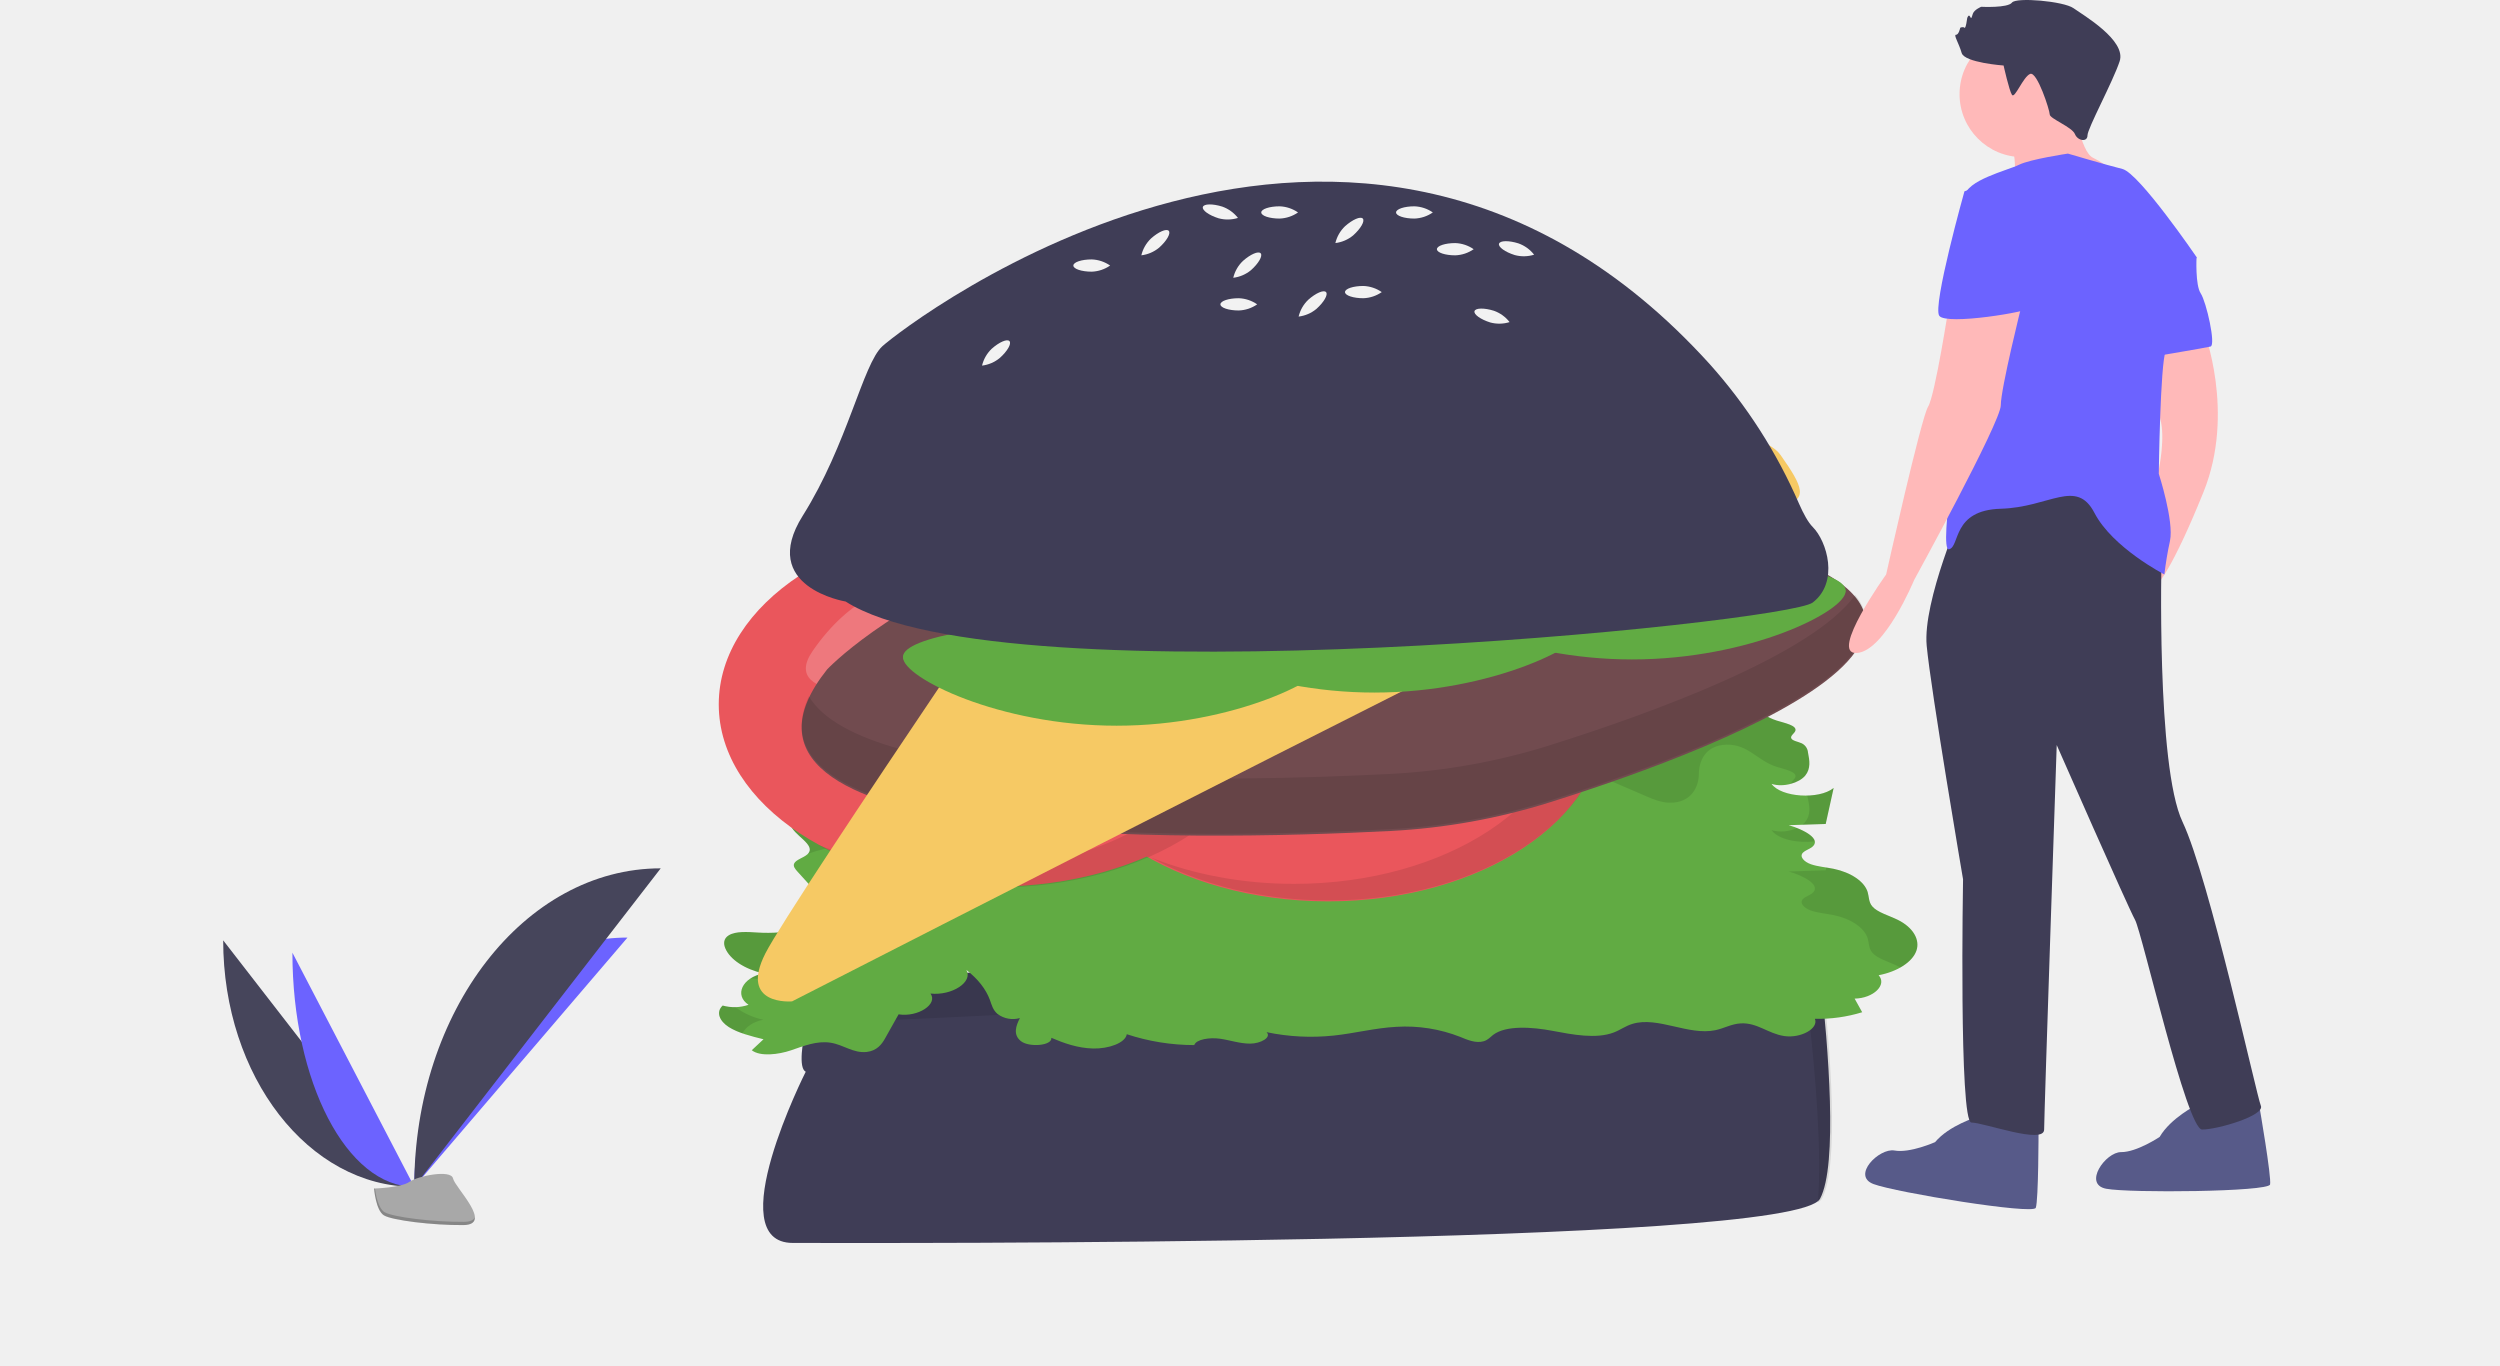
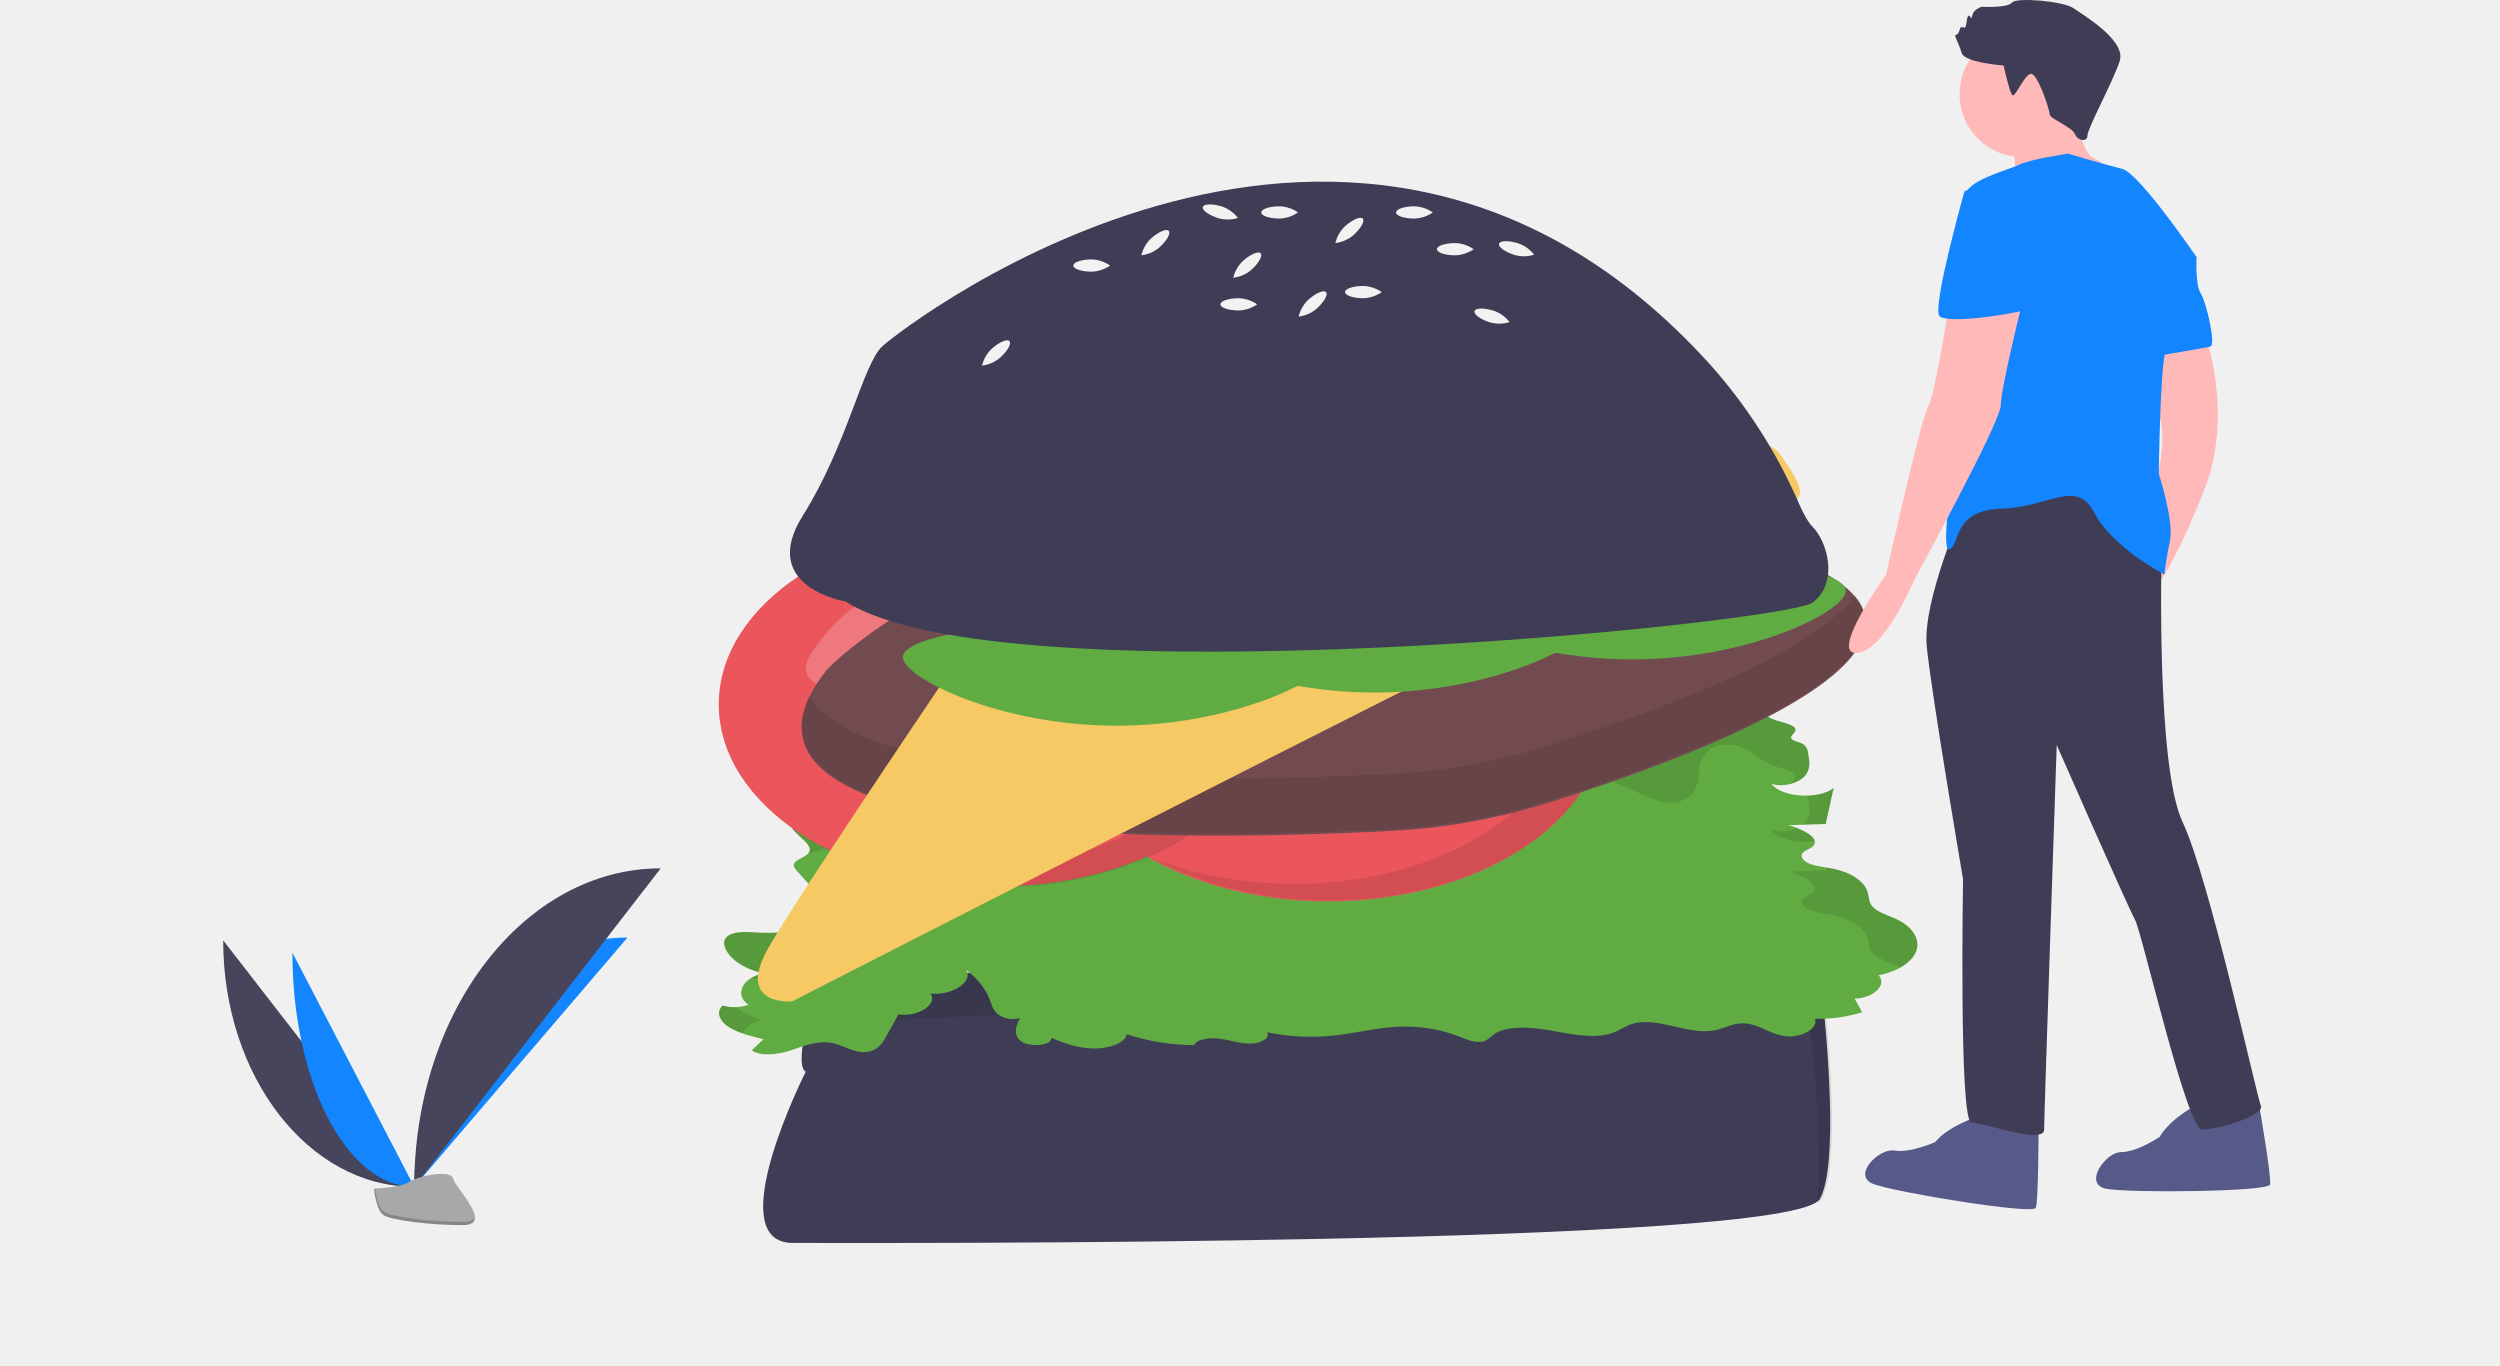
<svg xmlns="http://www.w3.org/2000/svg" id="e6e30d14-284b-46c1-a714-214f05c6d996" data-name="Layer 1" width="1082" height="590.893" viewBox="0 0 1082 590.893">
  <path d="M407.718,618.404s-37.446,74.094-5.577,74.094,433.413,1.593,444.567-19.121c7.815-14.513,3.506-66.178.226-95.813a22.659,22.659,0,0,0-23.776-20.133c-86.843,4.793-411.273,22.557-409.863,20.34,2.788-4.382.797-3.187.797-3.187S401.344,615.217,407.718,618.404Z" transform="translate(-59 -154.5537)" fill="#3f3d56" />
  <path d="M847.73,577.565a22.659,22.659,0,0,0-23.776-20.133c-86.843,4.793-411.273,22.557-409.863,20.34,2.788-4.382.797-3.187.797-3.187s-2.845,9.071-5.175,18.977c.33-.033.577.278-.499,2.171q-.144.641-.283,1.282c12.994,1.284,324.603-15.779,409.446-20.462a22.659,22.659,0,0,1,23.776,20.133c2.439,22.033,5.445,56.24,3.615,78.306a4.763,4.763,0,0,0,1.736-1.614C855.319,658.865,851.011,607.2,847.73,577.565Z" transform="translate(-59 -154.5537)" opacity="0.1" />
  <path d="M452.35,507.362c-4.151-1.272-9.404-2.915-8.931-5.594.252-1.423,2.156-2.534,3.536-3.727,2.66-2.3,3.377-5.54.52-7.762s-9.739-2.519-12.26-.168c-1.297,1.209-1.219,2.726-1.888,4.092-2.089,4.261-10.539,6.132-17.718,7.788s-15.211,4.736-14.536,9.144c.736,4.809,11.811,9.075,7.355,13.176-1.616,1.487-5.015,2.317-5.738,4.018-.509,1.197.513,2.414,1.506,3.507l7.052,7.77c2.806,3.091,5.697,6.455,4.757,9.896-1.863,6.82-17.003,9.43-29.003,8.663-4.395-.281-9.56-.665-12.579,1.182-2.327,1.423-2.323,3.64-1.55,5.537,1.991,4.883,8.36,9.112,16.511,10.963-9.136,1.802-12.724,9.4-6.416,13.586a18.772,18.772,0,0,1-11.187.321c-3.12,2.872-1.286,6.813,2.671,9.326s9.562,3.926,14.99,5.268l-5.079,4.749c3.676,2.871,11.614,1.859,16.967.044s11.161-4.251,17.159-3.301c5.625.89,9.879,4.642,15.606,4,4.438-.498,6.551-3.35,7.933-5.812l5.878-10.466c8.368,1.309,17.166-4.424,13.805-8.997,9.364,1.006,18.58-5.075,15.506-10.231,4.987,3.846,8.498,8.314,10.215,13.0.768,2.094,1.235,4.307,3.325,6.081a11.045,11.045,0,0,0,9.662,1.748c-1.707,3.311-3.09,7.173.418,9.983s13.634,2.013,13.187-1.43c5.351,2.299,11.347,4.46,18.034,4.632s14.006-2.373,14.614-6.184a93.428,93.428,0,0,0,29.206,4.701c.844-2.55,6.739-3.375,11.147-2.752s8.496,2.121,13.036,2.123,9.423-2.73,7.099-4.96a93.847,93.847,0,0,0,29.088,1.468c9.163-.973,17.846-3.285,27.125-3.783a64.787,64.787,0,0,1,27.613,4.361c3.042,1.275,6.822,2.881,10.164,1.88,1.895-.567,2.817-1.793,4.105-2.77,5.542-4.205,16.875-3.398,25.618-1.745s18.914,3.643,26.575.721c2.891-1.102,5.021-2.806,8.095-3.731,11.015-3.315,24.199,5.18,35.89,2.736,3.807-.796,6.896-2.7,10.929-2.935,7.153-.417,11.88,4.432,18.836,5.474,7.217,1.082,15.04-3.309,13.279-7.454a64.783,64.783,0,0,0,20.483-2.847l-3.276-5.897c8.164-.132,14.169-5.984,10.387-10.122,8.187-1.559,14.66-5.755,16.342-10.593s-1.491-10.131-8.011-13.362c-3.848-1.907-8.902-3.248-11.102-5.873-1.584-1.891-1.353-4.091-1.97-6.158-1.349-4.524-7.194-8.518-14.745-10.076-3.279-.676-6.868-.933-9.837-1.978s-5.114-3.307-3.4-5.043c.907-.919,2.654-1.46,3.783-2.294,4.58-3.382-3.273-7.663-9.977-9.562l16.01-.524,3.438-15.587c-6.334,5.152-22.765,4.068-26.881-1.773,5.143,1.688,12.041-.47,14.555-3.54s1.896-6.641,1.225-10.009a4.857,4.857,0,0,0-2.668-3.975c-1.567-.746-4.064-1.058-4.578-2.186-.524-1.151,1.503-2.169,1.803-3.347.577-2.26-4.617-3.256-8.125-4.349-8.277-2.579-12.284-9.825-21.701-9.59-9.344.234-11.955,7.368-11.962,12.715s-3.168,12.497-12.52,12.399c-3.734-.039-6.99-1.382-9.971-2.667l-26.782-11.551a64.132,64.132,0,0,0-10.999-3.943c-5.402-1.261-11.37-1.41-17.2-1.542l-37.466-.851a17.452,17.452,0,0,0-5.683.489c-1.968.658-2.924,1.952-4.11,3.065-5.217,4.898-17.482,6.817-26.334,4.119-2.347-.715-4.45-1.701-6.937-2.24-7.834-1.698-16.054,1.443-24.193,2.578-13.342,1.86-29.923-1.342-39.541,4.262-3.207,1.868-4.908,4.423-7.88,6.414s-8.334,3.341-12.082,1.838c.471,3.654.899,7.467-1.574,10.847s-8.818,6.139-15.052,5.286c-3.308-.874-3.047-3.655-1.483-5.537s3.964-3.805,3.184-5.84c-.774-2.019-4.315-3.193-6.963-4.601s-4.414-4.075-1.602-5.374c-1.895-2.436-8.707-2.139-11.704-.096s-3.296,4.919-3.623,7.579-1.039,5.572-4.511,7.352c-5.917,3.033-17.276,1.459-21.2,5.41-1.247,1.255-1.32,2.769-2.033,4.153-3.183,6.179-16.926,7.779-28.16,8.284a13.783,13.783,0,0,0-.156,3.899C461.538,511.601,455.135,508.216,452.35,507.362Z" transform="translate(-59 -154.5537)" fill="#61ab43" />
  <path d="M841.5,500.304c.671,3.368,1.289,6.939-1.225,10.009a7.684,7.684,0,0,1-1.258,1.191q5.074-.166,10.147-.332,1.719-7.794,3.438-15.587c-2.624,2.134-6.981,3.195-11.478,3.294A10.001,10.001,0,0,1,841.5,500.304Z" transform="translate(-59 -154.5537)" opacity="0.1" />
  <path d="M844.455,518.664c-.4-2.107-3.874-4.245-7.763-5.774a15.806,15.806,0,0,1-10.973.963C828.558,517.882,837.254,519.646,844.455,518.664Z" transform="translate(-59 -154.5537)" opacity="0.1" />
  <path d="M849.426,530.021q-.132.596-.263,1.192-8.005.262-16.01.524c6.704,1.899,14.557,6.179,9.977,9.562-1.13.834-2.876,1.375-3.783,2.294-1.714,1.736.431,3.998,3.4,5.043s6.558,1.302,9.837,1.978c7.551,1.557,13.396,5.552,14.745,10.076.616,2.067.385,4.267,1.97,6.158,2.2,2.626,7.254,3.967,11.102,5.873.371.184.727.376,1.076.573,3.479-1.968,5.98-4.505,6.935-7.251,1.683-4.838-1.491-10.131-8.011-13.362-3.848-1.907-8.902-3.248-11.102-5.873-1.584-1.891-1.353-4.091-1.97-6.158-1.349-4.524-7.194-8.518-14.745-10.076C851.553,530.36,850.49,530.189,849.426,530.021Z" transform="translate(-59 -154.5537)" opacity="0.1" />
  <path d="M380.378,601.8c1.246-2.653,4.429-5.01,9.005-5.912a30.464,30.464,0,0,1-12.064-5.442,18.223,18.223,0,0,1-5.539-.693c-3.12,2.872-1.286,6.813,2.671,9.326A28.735,28.735,0,0,0,380.378,601.8Z" transform="translate(-59 -154.5537)" opacity="0.1" />
  <path d="M408.618,524.115a53.272,53.272,0,0,1,6.991-2.083c7.179-1.655,15.629-3.526,17.718-7.788.67-1.366.591-2.883,1.888-4.092,2.521-2.351,9.403-2.054,12.26.168s2.14,5.462-.52,7.762c-1.38,1.193-3.284,2.304-3.536,3.727-.473,2.679,4.78,4.321,8.931,5.594a17.651,17.651,0,0,1,5.405,2.851c.035-.284.069-.568.096-.849,11.233-.504,24.976-2.104,28.16-8.284.713-1.384.787-2.898,2.033-4.153,3.924-3.951,15.283-2.377,21.2-5.41,3.472-1.78,4.184-4.693,4.511-7.352s.626-5.536,3.623-7.579c2.996-2.043,9.808-2.34,11.704.096-2.812,1.299-1.046,3.967,1.602,5.374s6.189,2.582,6.963,4.601c.78,2.035-1.62,3.958-3.184,5.84s-1.825,4.662,1.483,5.537c6.233.852,12.578-1.906,15.052-5.286s2.045-7.193,1.574-10.847c3.748,1.504,9.11.153,12.082-1.838s4.673-4.546,7.88-6.414c9.619-5.604,26.199-2.402,39.541-4.262,8.139-1.135,16.359-4.276,24.193-2.578,2.487.539,4.59,1.525,6.937,2.24,8.852,2.698,21.118.779,26.334-4.119,1.185-1.113,2.142-2.408,4.11-3.065a17.451,17.451,0,0,1,5.683-.489q18.733.426,37.466.851c5.83.132,11.798.281,17.2,1.542a64.135,64.135,0,0,1,10.999,3.943q13.391,5.775,26.782,11.551c2.981,1.286,6.237,2.628,9.971,2.667,9.351.098,12.513-7.053,12.52-12.4s2.618-12.481,11.962-12.715c9.417-.236,13.425,7.011,21.702,9.59,3.508,1.093,8.703,2.089,8.125,4.349-.268,1.049-1.901,1.971-1.885,2.974a12.328,12.328,0,0,0,6.102-3.498c2.514-3.07,1.896-6.641,1.225-10.009a4.857,4.857,0,0,0-2.668-3.975c-1.567-.746-4.064-1.058-4.578-2.186-.524-1.151,1.503-2.169,1.803-3.347.577-2.26-4.617-3.256-8.125-4.349-8.277-2.579-12.284-9.825-21.702-9.59-9.344.234-11.955,7.368-11.962,12.714s-3.168,12.497-12.52,12.399c-3.734-.039-6.99-1.382-9.971-2.667q-13.391-5.775-26.782-11.551a64.139,64.139,0,0,0-10.999-3.943c-5.402-1.261-11.37-1.41-17.2-1.542q-18.733-.426-37.466-.851a17.452,17.452,0,0,0-5.683.489c-1.968.658-2.924,1.952-4.11,3.065-5.217,4.898-17.482,6.817-26.334,4.119-2.347-.715-4.45-1.701-6.937-2.24-7.834-1.698-16.054,1.443-24.193,2.578-13.342,1.86-29.923-1.342-39.541,4.262-3.207,1.868-4.908,4.423-7.88,6.414s-8.334,3.341-12.082,1.838c.471,3.654.9,7.467-1.574,10.847s-8.818,6.139-15.052,5.286c-3.308-.874-3.047-3.655-1.483-5.537s3.964-3.805,3.184-5.84c-.774-2.019-4.315-3.193-6.963-4.601s-4.414-4.075-1.602-5.374c-1.895-2.436-8.707-2.139-11.704-.096-2.997,2.043-3.296,4.919-3.623,7.579s-1.039,5.572-4.511,7.352c-5.917,3.033-17.276,1.459-21.2,5.41-1.247,1.255-1.32,2.769-2.033,4.153-3.183,6.179-16.926,7.779-28.16,8.284-.027.281-.062.565-.096.849a17.651,17.651,0,0,0-5.405-2.851c-4.151-1.272-9.404-2.915-8.931-5.594.252-1.423,2.156-2.534,3.536-3.727,2.66-2.3,3.377-5.54.52-7.762s-9.739-2.519-12.26-.168c-1.297,1.209-1.219,2.726-1.888,4.092-2.089,4.261-10.539,6.132-17.718,7.788s-15.211,4.736-14.536,9.144C401.797,515.868,412.522,520.075,408.618,524.115Z" transform="translate(-59 -154.5537)" opacity="0.1" />
  <path d="M389.383,575.847a15.738,15.738,0,0,0-5.557,2.175c1.075.047,2.146.118,3.175.183,12.0.766,27.14-1.843,29.003-8.663.94-3.441-1.951-6.805-4.757-9.896q-1.692-1.864-3.383-3.728c-5.871,1.995-13.894,2.691-20.863,2.246-4.394-.281-9.56-.665-12.579,1.182-2.327,1.423-2.323,3.64-1.55,5.537C374.863,569.767,381.232,573.996,389.383,575.847Z" transform="translate(-59 -154.5537)" opacity="0.1" />
  <ellipse cx="574.788" cy="311.232" rx="119.507" ry="78.875" fill="#ea565c" />
  <path d="M593.156,460.209s-54.177,5.577-38.242-17.528,35.852-31.072,45.413-24.698,13.544,23.901,11.951,23.901-24.698-13.544-32.665-3.187S593.156,460.209,593.156,460.209Z" transform="translate(-59 -154.5537)" fill="#fff" opacity="0.2" />
  <path d="M640.098,462.467s44.738,31.06,17.598,38.21-47.442.221-50.544-10.843,5.293-26.957,6.502-25.919,9.916,26.365,22.708,23.696S640.098,462.467,640.098,462.467Z" transform="translate(-59 -154.5537)" fill="#fff" opacity="0.2" />
  <path d="M650.543,443.002s3.531-54.348,23.656-34.786,24.662,40.529,16.784,48.894-25.825,9.371-25.559,7.8,17.471-22.095,8.587-31.677S650.543,443.002,650.543,443.002Z" transform="translate(-59 -154.5537)" fill="#fff" opacity="0.2" />
  <ellipse cx="430.583" cy="304.858" rx="119.507" ry="78.875" fill="#ea565c" />
  <path d="M448.95,453.835s-54.177,5.577-38.242-17.528,35.852-31.072,45.413-24.698,13.544,23.901,11.951,23.901-24.698-13.544-32.665-3.187S448.95,453.835,448.95,453.835Z" transform="translate(-59 -154.5537)" fill="#fff" opacity="0.2" />
  <path d="M495.893,456.093s44.738,31.06,17.598,38.21-47.442.221-50.544-10.843,5.293-26.957,6.502-25.919,9.916,26.365,22.708,23.696S495.893,456.093,495.893,456.093Z" transform="translate(-59 -154.5537)" fill="#fff" opacity="0.2" />
  <path d="M506.337,436.628s3.531-54.348,23.656-34.786,24.662,40.529,16.784,48.894-25.825,9.371-25.559,7.8,17.471-22.095,8.587-31.677S506.337,436.628,506.337,436.628Z" transform="translate(-59 -154.5537)" fill="#fff" opacity="0.2" />
  <path d="M551.775,392.286c26.031,14.469,42.576,36.134,42.576,60.354,0,43.561-53.505,78.875-119.507,78.875-22.616,0-43.763-4.147-61.794-11.351,20.789,11.555,47.625,18.521,76.932,18.521,66.002,0,119.507-35.313,119.507-78.875C609.488,431.175,586.367,406.106,551.775,392.286Z" transform="translate(-59 -154.5537)" opacity="0.1" />
  <path d="M695.981,397.863c26.031,14.469,42.576,36.134,42.576,60.354,0,43.561-53.505,78.875-119.507,78.875-22.616,0-43.763-4.147-61.794-11.351,20.789,11.555,47.625,18.521,76.932,18.521,66.002,0,119.507-35.313,119.507-78.875C753.694,436.752,730.572,411.683,695.981,397.863Z" transform="translate(-59 -154.5537)" opacity="0.1" />
  <path d="M416.955,444.302s102.776-109.947,354.538-64.534c199.02,35.899,35.591,97.687-41.618,122a277.396,277.396,0,0,1-69.058,12.434C573.714,518.687,354.625,522.697,416.955,444.302Z" transform="translate(-59 -154.5537)" fill="#714b4f" />
  <path d="M729.875,477.07A277.394,277.394,0,0,1,660.817,489.503c-70.562,3.634-227.736,6.953-251.75-33.596-30.322,65.54,169.523,61.732,251.75,57.497a277.394,277.394,0,0,0,69.058-12.434c56.593-17.821,159.502-55.776,132.052-88.912C843.446,438.064,773.132,463.449,729.875,477.07Z" transform="translate(-59 -154.5537)" opacity="0.1" />
  <line x1="577.45" y1="225.612" x2="605.335" y2="280.586" fill="none" stroke="#000" stroke-miterlimit="10" stroke-width="2" opacity="0.1" />
  <line x1="491.405" y1="245.53" x2="515.306" y2="291.74" fill="none" stroke="#000" stroke-miterlimit="10" stroke-width="2" opacity="0.1" />
  <line x1="627.643" y1="225.612" x2="665.089" y2="280.586" fill="none" stroke="#000" stroke-miterlimit="10" stroke-width="2" opacity="0.1" />
  <line x1="491.405" y1="296.52" x2="742.37" y2="264.651" fill="none" stroke="#000" stroke-miterlimit="10" stroke-width="2" opacity="0.1" />
  <line x1="732.809" y1="235.97" x2="750.337" y2="260.668" fill="none" stroke="#000" stroke-miterlimit="10" stroke-width="2" opacity="0.1" />
  <line x1="442.009" y1="264.651" x2="453.163" y2="287.756" fill="none" stroke="#000" stroke-miterlimit="10" stroke-width="2" opacity="0.1" />
  <path d="M538.471,344.356s229.182-1.037,231.285-3.111,50.462-3.172,59.924,10.307,12.616,19.7,0,21.774-427.877,214.625-427.877,214.625-23.128,2.074-11.564-20.737S538.471,344.356,538.471,344.356Z" transform="translate(-59 -154.5537)" fill="#f6c964" />
  <path d="M634.688,439.161c0,8.58-41.377,29.478-92.419,29.478s-92.419-20.898-92.419-29.478S491.227,427.211,542.269,427.211,634.688,430.581,634.688,439.161Z" transform="translate(-59 -154.5537)" fill="#61ab43" />
  <ellipse cx="483.269" cy="284.209" rx="92.419" ry="15.536" fill="#61ab43" />
  <path d="M746.228,424.82c0,8.58-41.377,29.478-92.419,29.478s-92.419-20.898-92.419-29.478,41.377-11.951,92.419-11.951S746.228,416.24,746.228,424.82Z" transform="translate(-59 -154.5537)" fill="#61ab43" />
  <ellipse cx="594.809" cy="269.868" rx="92.419" ry="15.536" fill="#61ab43" />
  <path d="M857.768,410.48c0,8.58-41.377,29.478-92.419,29.478s-92.419-20.898-92.419-29.478,41.377-11.951,92.419-11.951S857.768,401.899,857.768,410.48Z" transform="translate(-59 -154.5537)" fill="#61ab43" />
  <ellipse cx="706.349" cy="255.528" rx="92.419" ry="15.536" fill="#61ab43" />
  <path d="M424.988,414.893s-38.01-6.188-18.563-37.126,25.988-65.62,34.474-73.369c9.488-8.663,205.313-160.543,357.87,7.521A224.216,224.216,0,0,1,837.674,372.67c1.845,4.2,3.88,7.97,5.869,9.959,6.188,6.188,11.491,23.867,0,32.707S493.495,458.649,424.988,414.893Z" transform="translate(-59 -154.5537)" fill="#3f3d56" />
  <path d="M603.106,286.277a14.87,14.87,0,0,1-7.956,2.652c-4.394,0-7.956-1.187-7.956-2.652s3.562-2.652,7.956-2.652A14.869,14.869,0,0,1,603.106,286.277Z" transform="translate(-59 -154.5537)" fill="#f2f2f2" />
  <path d="M539.461,269.482a14.87,14.87,0,0,1-7.956,2.652c-4.394,0-7.956-1.187-7.956-2.652s3.562-2.652,7.956-2.652A14.87,14.87,0,0,1,539.461,269.482Z" transform="translate(-59 -154.5537)" fill="#f2f2f2" />
  <path d="M712.354,293.956a14.87,14.87,0,0,1-8.385.156c-4.193-1.312-7.238-3.508-6.801-4.906s4.191-1.467,8.385-.156A14.87,14.87,0,0,1,712.354,293.956Z" transform="translate(-59 -154.5537)" fill="#f2f2f2" />
  <path d="M594.787,248.874a14.87,14.87,0,0,1-8.385.156c-4.193-1.312-7.238-3.508-6.801-4.906s4.191-1.467,8.385-.156A14.87,14.87,0,0,1,594.787,248.874Z" transform="translate(-59 -154.5537)" fill="#f2f2f2" />
  <path d="M722.961,264.786a14.87,14.87,0,0,1-8.385.156c-4.193-1.312-7.238-3.508-6.801-4.906s4.191-1.467,8.385-.156A14.87,14.87,0,0,1,722.961,264.786Z" transform="translate(-59 -154.5537)" fill="#f2f2f2" />
  <path d="M696.805,262.41a14.87,14.87,0,0,1-7.956,2.652c-4.394,0-7.956-1.187-7.956-2.652s3.562-2.652,7.956-2.652A14.87,14.87,0,0,1,696.805,262.41Z" transform="translate(-59 -154.5537)" fill="#f2f2f2" />
  <path d="M620.785,246.499a14.87,14.87,0,0,1-7.956,2.652c-4.394,0-7.956-1.187-7.956-2.652s3.562-2.652,7.956-2.652A14.87,14.87,0,0,1,620.785,246.499Z" transform="translate(-59 -154.5537)" fill="#f2f2f2" />
  <path d="M679.126,246.499a14.87,14.87,0,0,1-7.956,2.652c-4.394,0-7.956-1.187-7.956-2.652s3.562-2.652,7.956-2.652A14.87,14.87,0,0,1,679.126,246.499Z" transform="translate(-59 -154.5537)" fill="#f2f2f2" />
  <path d="M657.027,280.973a14.87,14.87,0,0,1-7.956,2.652c-4.394,0-7.956-1.187-7.956-2.652s3.562-2.652,7.956-2.652A14.87,14.87,0,0,1,657.027,280.973Z" transform="translate(-59 -154.5537)" fill="#f2f2f2" />
  <path d="M592.75,274.778a14.87,14.87,0,0,1,4.171-7.275c3.279-2.925,6.727-4.411,7.702-3.318s-.892,4.35-4.171,7.275A14.87,14.87,0,0,1,592.75,274.778Z" transform="translate(-59 -154.5537)" fill="#f2f2f2" />
  <path d="M552.971,265.055a14.869,14.869,0,0,1,4.171-7.275c3.278-2.925,6.727-4.411,7.702-3.318s-.892,4.35-4.171,7.275A14.869,14.869,0,0,1,552.971,265.055Z" transform="translate(-59 -154.5537)" fill="#f2f2f2" />
  <path d="M484.023,312.789a14.87,14.87,0,0,1,4.171-7.275c3.279-2.925,6.727-4.411,7.702-3.318s-.892,4.35-4.171,7.275A14.87,14.87,0,0,1,484.023,312.789Z" transform="translate(-59 -154.5537)" fill="#f2f2f2" />
  <path d="M636.948,259.751a14.869,14.869,0,0,1,4.171-7.275c3.278-2.925,6.727-4.411,7.702-3.318s-.892,4.35-4.171,7.275A14.87,14.87,0,0,1,636.948,259.751Z" transform="translate(-59 -154.5537)" fill="#f2f2f2" />
  <path d="M621.036,291.574a14.869,14.869,0,0,1,4.171-7.275c3.279-2.925,6.727-4.411,7.702-3.318s-.892,4.35-4.171,7.275A14.869,14.869,0,0,1,621.036,291.574Z" transform="translate(-59 -154.5537)" fill="#f2f2f2" />
  <path d="M914.657,637.975s-12.103,3.631-18.154,10.893c0,0-10.893,4.841-17.549,3.631s-18.759,10.893-9.077,14.523,68.986,13.313,70.197,10.287,1.21-33.888,1.21-33.888Z" transform="translate(-59 -154.5537)" fill="#575a89" />
  <path d="M1009.727,632.778s-11.305,5.645-16.027,13.833c0,0-9.906,6.631-16.671,6.575s-16.623,13.937-6.463,15.86,70.247,1.334,70.922-1.854-4.596-33.597-4.596-33.597Z" transform="translate(-59 -154.5537)" fill="#575a89" />
  <circle cx="875.324" cy="40.759" r="27.231" fill="#ffb9b9" />
  <path d="M956.412,199.851s3.026,20.575,8.472,22.995a40.207,40.207,0,0,1,10.287,7.262l-15.129,7.262-29.652-1.815s2.421-13.313-1.815-19.97S956.412,199.851,956.412,199.851Z" transform="translate(-59 -154.5537)" fill="#ffb9b9" />
  <path d="M1012.69,297.279s13.918,35.703,0,70.197-19.97,39.94-19.97,39.94l-4.236-45.386,4.871-4.419s2.95-13.769.552-21.922,1.234-33.569,1.234-33.569Z" transform="translate(-59 -154.5537)" fill="#ffb9b9" />
  <path d="M908.606,374.738s-17.549,39.94-15.734,59.304,15.734,101.059,15.734,101.059-1.815,105.295,3.631,105.295,31.467,9.682,31.467,3.026,5.446-166.415,5.446-166.415,30.862,70.197,33.888,75.643,22.39,90.772,29.047,90.772,27.231-6.051,25.416-10.287-22.39-98.638-33.888-122.844S994.536,394.707,994.536,394.707L975.171,352.347Z" transform="translate(-59 -154.5537)" fill="#3f3d56" />
  <path d="M926.155,182.907s-16.944-1.21-18.154-5.446-3.631-7.867-2.421-7.867,1.815-3.026,1.815-3.026,1.21-.605,1.815,0,1.21-4.236,1.21-4.236.605-1.815,1.21-.605.605.605,1.21-1.21,3.631-3.026,3.631-3.026,11.498.605,13.313-1.815,22.39-.605,26.626,2.421,22.995,13.918,19.97,22.995-13.918,29.047-13.918,32.073-4.236,2.421-5.446-.605-10.893-6.657-10.893-8.472-5.446-18.759-8.472-17.549-6.657,10.893-7.867,9.077S926.155,182.907,926.155,182.907Z" transform="translate(-59 -154.5537)" fill="#3f3d56" />
-   <path d="M1009.665,265.812S984.854,229.503,977.592,227.688s-23.601-6.657-23.601-6.657-16.339,2.421-21.18,4.841-22.995,6.657-23.601,13.918,4.841,76.853,1.815,83.51-13.313,70.197-8.472,68.986,1.21-16.944,22.39-17.549,32.678-13.313,40.545,1.815,30.257,26.626,30.257,26.626a146.405,146.405,0,0,1,2.421-14.523c1.815-8.472-4.841-29.047-4.841-29.047s.605-47.806,3.026-53.253S1009.665,265.812,1009.665,265.812Z" transform="translate(-59 -154.5537)" fill="#6c63ff" />
-   <path d="M1000.587,264.601l9.077,1.21s-.605,12.103,1.815,15.734,6.657,22.39,4.236,22.995-24.206,4.236-24.206,4.236L990.3,280.94Z" transform="translate(-59 -154.5537)" fill="#6c63ff" />
+   <path d="M1009.665,265.812S984.854,229.503,977.592,227.688s-23.601-6.657-23.601-6.657-16.339,2.421-21.18,4.841-22.995,6.657-23.601,13.918,4.841,76.853,1.815,83.51-13.313,70.197-8.472,68.986,1.21-16.944,22.39-17.549,32.678-13.313,40.545,1.815,30.257,26.626,30.257,26.626a146.405,146.405,0,0,1,2.421-14.523c1.815-8.472-4.841-29.047-4.841-29.047s.605-47.806,3.026-53.253S1009.665,265.812,1009.665,265.812Z" transform="translate(-59 -154.5537)" fill="#1285ff" />
+   <path d="M1000.587,264.601l9.077,1.21s-.605,12.103,1.815,15.734,6.657,22.39,4.236,22.995-24.206,4.236-24.206,4.236L990.3,280.94Z" transform="translate(-59 -154.5537)" fill="#1285ff" />
  <path d="M902.554,286.387s-6.051,39.334-9.077,44.176-18.154,72.617-18.154,72.617-24.878,34.596-12.775,33.991,24.878-31.57,24.878-31.57,37.519-68.381,37.519-75.643,9.077-43.57,9.077-43.57Z" transform="translate(-59 -154.5537)" fill="#ffb9b9" />
-   <path d="M920.103,233.134l-10.893,4.236s-13.918,49.622-10.893,53.858,39.334-1.815,39.94-3.631S931.601,233.134,920.103,233.134Z" transform="translate(-59 -154.5537)" fill="#6c63ff" />
+   <path d="M920.103,233.134l-10.893,4.236s-13.918,49.622-10.893,53.858,39.334-1.815,39.94-3.631S931.601,233.134,920.103,233.134Z" transform="translate(-59 -154.5537)" fill="#1285ff" />
  <path d="M155.594,561.532c0,58.96,36.989,106.67,82.699,106.67" transform="translate(-59 -154.5537)" fill="#46455b" />
-   <path d="M238.293,668.202c0-59.623,41.277-107.869,92.288-107.869" transform="translate(-59 -154.5537)" fill="#6c63ff" />
-   <path d="M185.557,566.877c0,56.006,23.587,101.325,52.736,101.325" transform="translate(-59 -154.5537)" fill="#6c63ff" />
+   <path d="M238.293,668.202c0-59.623,41.277-107.869,92.288-107.869" transform="translate(-59 -154.5537)" fill="#1285ff" />
+   <path d="M185.557,566.877c0,56.006,23.587,101.325,52.736,101.325" transform="translate(-59 -154.5537)" fill="#1285ff" />
  <path d="M238.293,668.202c0-76.185,47.71-137.832,106.67-137.832" transform="translate(-59 -154.5537)" fill="#46455b" />
  <path d="M220.895,668.954s11.728-.361,15.263-2.878,18.041-5.522,18.918-1.486,17.625,20.076,4.384,20.183-30.766-2.062-34.294-4.211S220.895,668.954,220.895,668.954Z" transform="translate(-59 -154.5537)" fill="#a8a8a8" />
  <path d="M259.696,683.368c-13.241.107-30.766-2.062-34.294-4.211-2.687-1.637-3.757-7.509-4.115-10.218-.248.011-.392.015-.392.015s.743,9.459,4.271,11.608,21.053,4.318,34.294,4.211c3.822-.031,5.142-1.391,5.07-3.405C263.999,682.585,262.541,683.345,259.696,683.368Z" transform="translate(-59 -154.5537)" opacity="0.2" />
</svg>
